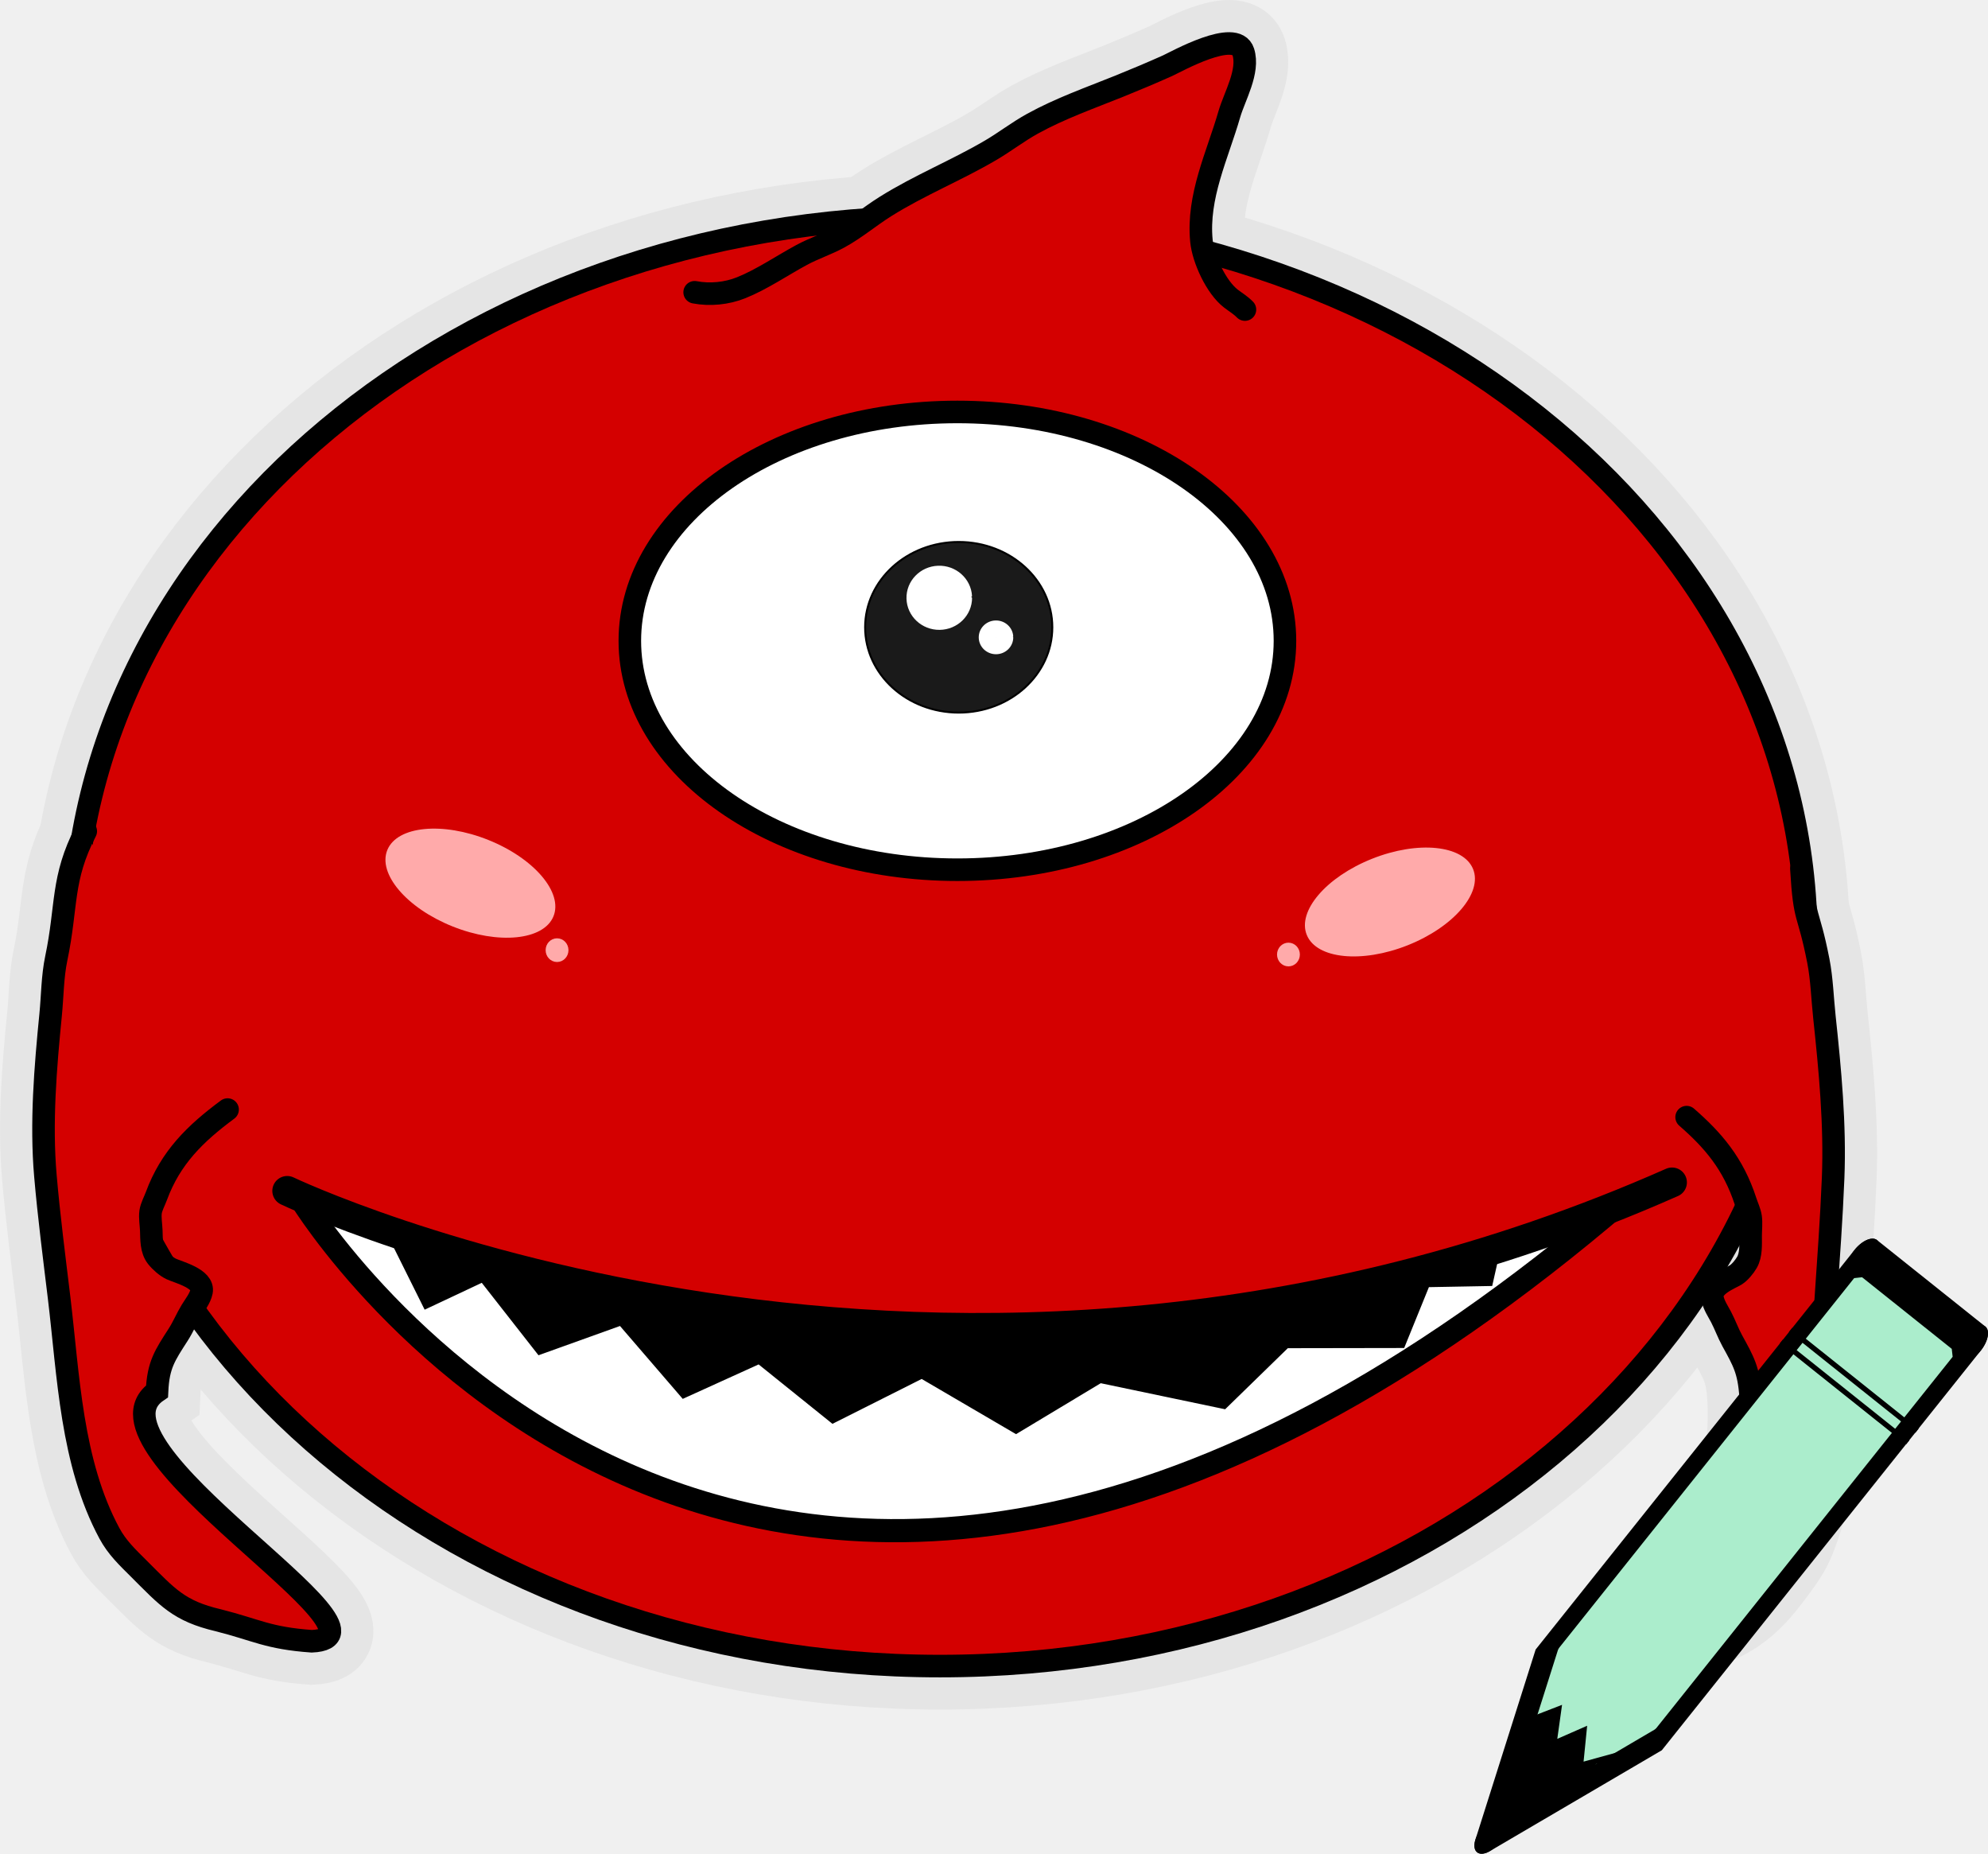
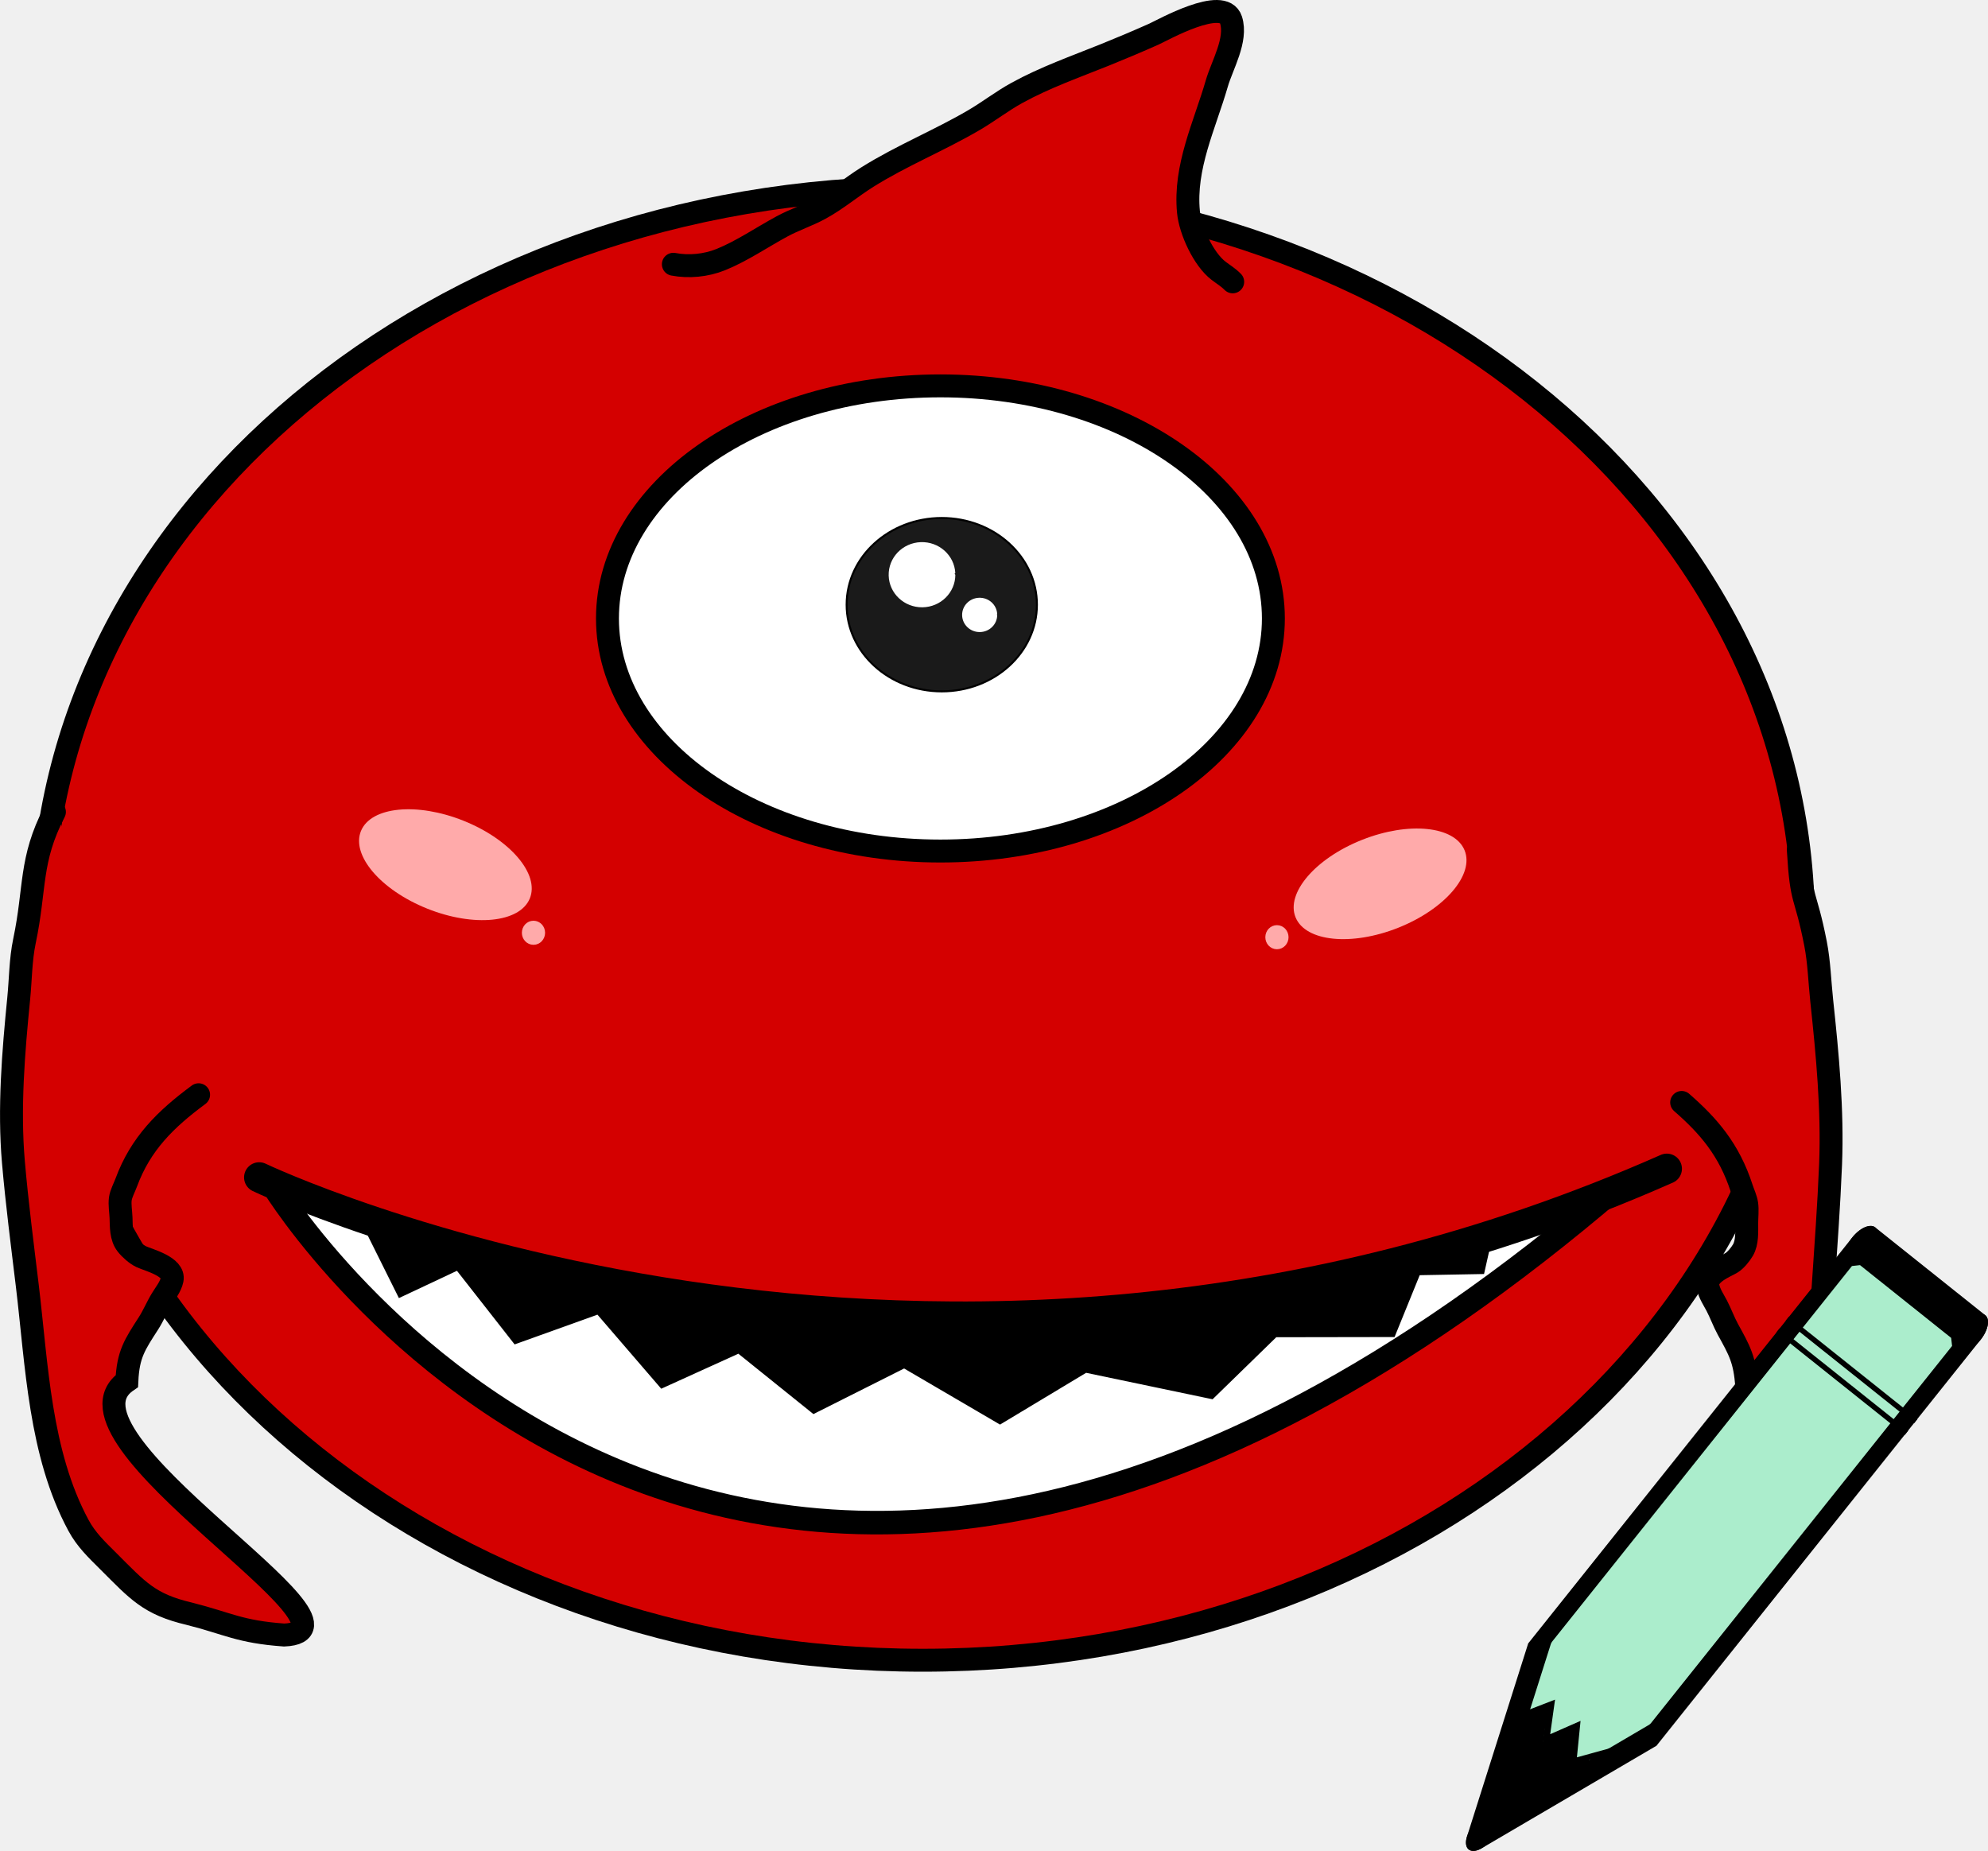
- <svg xmlns="http://www.w3.org/2000/svg" width="99.838mm" height="93.075mm" viewBox="0 0 99.838 93.075" version="1.1" id="svg1252">
+ <svg xmlns="http://www.w3.org/2000/svg" width="98.22mm" height="91.458mm" viewBox="0 0 98.22 91.458" version="1.1" id="svg1252">
  <defs id="defs1246">
    <clipPath id="clipPath954" clipPathUnits="userSpaceOnUse">
      <rect ry="3.971" rx="13.313" y="93.46" x="248.236" height="13.135" width="36.475" id="rect956" style="fill:#ffffff;fill-opacity:1;stroke:#000000;stroke-width:0.366;stroke-linecap:round;stroke-linejoin:bevel;stroke-miterlimit:4;stroke-dasharray:none;stroke-dashoffset:0;stroke-opacity:1" />
    </clipPath>
    <clipPath id="clipPath954-6" clipPathUnits="userSpaceOnUse">
      <rect ry="3.971" rx="13.313" y="93.46" x="248.236" height="13.135" width="36.475" id="rect956-7" style="fill:#ffffff;fill-opacity:1;stroke:#000000;stroke-width:0.366;stroke-linecap:round;stroke-linejoin:bevel;stroke-miterlimit:4;stroke-dasharray:none;stroke-dashoffset:0;stroke-opacity:1" />
    </clipPath>
  </defs>
-   <g id="layer1" transform="translate(-49.94366,-62.46861)">
+   <g id="layer1" transform="translate(-51.56144,-64.08548)">
    <g transform="matrix(0.7500937,0,0,0.7500937,16.38862,-4.729246)" id="layer1-3">
-       <ellipse ry="48.502" rx="58.005" cy="152.608" cx="107.67" id="path7-0" style="fill:#d40000;stroke:#e5e5e5;stroke-width:5.821;stroke-miterlimit:4;stroke-dasharray:none;stroke-opacity:1" />
-       <path id="path8-5" d="m 91.243,109.15 c 1.019,0.193 2.144,0.087 3.115,-0.304 1.396,-0.562 2.723,-1.478 4.049,-2.194 0.809,-0.437 1.678,-0.717 2.492,-1.159 1.104,-0.6 2.052,-1.415 3.115,-2.082 2.273,-1.426 4.749,-2.417 7.052,-3.77 0.953,-0.559 1.832,-1.244 2.803,-1.778 1.859,-1.023 3.848,-1.721 5.807,-2.51 1.073,-0.432 2.156,-0.89 3.215,-1.362 0.559,-0.249 4.578,-2.525 5.084,-0.934 0.415,1.306 -0.59,2.982 -0.934,4.175 -0.798,2.761 -2.157,5.499 -1.869,8.474 0.117,1.212 0.983,3.108 1.98,3.871 0.332,0.254 0.63,0.423 0.934,0.731" style="fill:#d40000;stroke:#e5e5e5;stroke-width:5.821;stroke-linecap:round;stroke-miterlimit:4;stroke-dasharray:none;stroke-opacity:1" />
-       <path id="path9-9" d="m 59.972,163.858 c -2.166,1.603 -3.82,3.217 -4.769,5.794 -0.119,0.322 -0.338,0.72 -0.385,1.058 -0.054,0.384 0.031,0.859 0.045,1.248 0.021,0.579 -0.01,1.276 0.375,1.767 0.23,0.294 0.63,0.648 0.964,0.804 0.468,0.219 2.201,0.647 2.025,1.515 -0.093,0.457 -0.446,0.89 -0.678,1.27 -0.316,0.517 -0.55,1.092 -0.878,1.602 -0.898,1.399 -1.341,2.022 -1.423,3.802 -5.407,3.714 16.915,16.453 10.361,16.731 -2.954,-0.212 -3.677,-0.753 -6.256,-1.404 -2.649,-0.622 -3.395,-1.533 -5.34,-3.472 -0.754,-0.752 -1.442,-1.399 -1.954,-2.35 -2.561,-4.759 -2.735,-10.535 -3.37,-15.793 -0.327,-2.708 -0.679,-5.422 -0.914,-8.134 -0.308,-3.553 -9.6e-4,-7.245 0.349,-10.783 0.123,-1.239 0.121,-2.552 0.377,-3.771 0.744,-3.542 0.327,-5.319 1.975,-8.516" style="fill:#d40000;stroke:#e5e5e5;stroke-width:5.821;stroke-linecap:round;stroke-miterlimit:4;stroke-dasharray:none;stroke-opacity:1" />
-       <path id="path9-3-4" d="m 157.657,164.365 c 1.764,1.538 3.124,3.102 3.95,5.649 0.103,0.319 0.289,0.71 0.336,1.047 0.054,0.382 0,0.86 0,1.249 0,0.579 0.044,1.275 -0.247,1.778 -0.174,0.301 -0.481,0.667 -0.742,0.833 -0.365,0.233 -1.729,0.713 -1.564,1.575 0.087,0.454 0.379,0.877 0.574,1.249 0.266,0.508 0.468,1.075 0.742,1.575 0.753,1.371 1.122,1.982 1.237,3.759 0.284,4.379 -1.059,8.512 -2.722,12.232 -2.281,3.75 -5.496,0.412 -5.036,4.869 -0.044,0.614 1.467,-0.698 2.888,-1.313 0.497,-0.191 0.985,-0.248 1.485,-0.416 2.085,-0.702 3.213,-1.56 4.701,-3.556 0.577,-0.774 1.105,-1.441 1.485,-2.408 1.898,-4.834 1.872,-10.615 2.227,-15.89 0.183,-2.717 0.385,-5.441 0.495,-8.159 0.143,-3.562 -0.205,-7.243 -0.583,-10.77 -0.133,-1.235 -0.169,-2.548 -0.406,-3.759 -0.691,-3.518 -0.919,-2.516 -1.136,-6.169" style="fill:#d40000;stroke:#e5e5e5;stroke-width:5.821;stroke-linecap:round;stroke-miterlimit:4;stroke-dasharray:none;stroke-opacity:1" />
-       <path id="path17-6" d="m 64.907,169.886 c 0,0 30.411,49.845 88.523,0.025" style="fill:#ffffff;stroke:#e5e5e5;stroke-width:5.821;stroke-miterlimit:4;stroke-dasharray:none;stroke-opacity:1" />
-       <path id="path13-9" d="m 70.525,171.801 2.671,5.366 3.813,-1.793 3.801,4.853 5.454,-1.959 4.199,4.876 5.072,-2.303 4.942,3.976 5.968,-3.001 6.315,3.694 5.66,-3.404 8.319,1.742 4.19,-4.082 7.774,-0.013 1.655,-4.073 4.23,-0.077 0.758,-3.376" style="fill:#000000;stroke:#e5e5e5;stroke-width:5.821;stroke-linecap:round;stroke-miterlimit:4;stroke-dasharray:none;stroke-opacity:1;paint-order:markers stroke fill" />
-       <ellipse ry="15.321" rx="21.931" cy="132.482" cx="108.834" id="path10-2" style="fill:#ffffff;stroke:#e5e5e5;stroke-width:5.821;stroke-miterlimit:4;stroke-dasharray:none;stroke-opacity:1" />
-       <ellipse ry="5.711" rx="6.266" cy="131.575" cx="108.923" id="path11-2" style="fill:#1a1a1a;stroke:#e5e5e5;stroke-width:5.821;stroke-miterlimit:4;stroke-dasharray:none;stroke-opacity:1" />
-       <ellipse transform="matrix(0.928181,0.3721291,-0.3831758,0.9236754,0,0)" ry="3.132" rx="5.988" cy="109.665" cx="127.399" id="path18-4" style="fill:#ffaaaa;stroke:#e5e5e5;stroke-width:5.821;stroke-miterlimit:4;stroke-dasharray:none;stroke-opacity:1" />
-       <ellipse transform="matrix(0.9293058,-0.3693111,0.3803019,0.9248624,0,0)" ry="3.131" rx="5.988" cy="190.264" cx="70.413" id="path18-6-7" style="fill:#ffaaaa;stroke:#e5e5e5;stroke-width:5.821;stroke-miterlimit:4;stroke-dasharray:none;stroke-opacity:1" />
-       <path id="path20-7" d="m 63.963,169.301 c 0,0 43.918,21.009 92.717,-0.568" style="fill:#d40000;stroke:#e5e5e5;stroke-width:5.821;stroke-linecap:round;stroke-miterlimit:4;stroke-dasharray:none;stroke-opacity:1" />
-       <path d="m 109.386,129.601 a 1.765,1.716 0 0 1 -1.743,1.716 1.765,1.716 0 0 1 -1.787,-1.672 1.765,1.716 0 0 1 1.697,-1.759 1.765,1.716 0 0 1 1.831,1.627 l -1.763,0.088 z" id="path859-5" style="fill:#ffffff;fill-opacity:1;stroke:#e5e5e5;stroke-width:5.821;stroke-linecap:round;stroke-linejoin:bevel;stroke-miterlimit:4;stroke-dasharray:none;stroke-dashoffset:0;stroke-opacity:1" />
-       <path d="m 112.348,132.249 a 0.929,0.903 0 0 1 -0.917,0.903 0.929,0.903 0 0 1 -0.941,-0.88 0.929,0.903 0 0 1 0.893,-0.926 0.929,0.903 0 0 1 0.964,0.856 l -0.928,0.046 z" id="path859-4-4" style="fill:#ffffff;fill-opacity:1;stroke:#e5e5e5;stroke-width:5.821;stroke-linecap:round;stroke-linejoin:bevel;stroke-miterlimit:4;stroke-dasharray:none;stroke-dashoffset:0;stroke-opacity:1" />
-       <ellipse ry="0.434" rx="0.405" cy="153.188" cx="82.03" id="path891-8" style="fill:#ffaaaa;fill-opacity:1;stroke:#e5e5e5;stroke-width:5.821;stroke-linecap:round;stroke-linejoin:bevel;stroke-miterlimit:4;stroke-dasharray:none;stroke-dashoffset:0;stroke-opacity:1" />
-       <ellipse ry="0.434" rx="0.405" cy="153.48" cx="130.999" id="path891-2-1" style="fill:#ffaaaa;fill-opacity:1;stroke:#e5e5e5;stroke-width:5.821;stroke-linecap:round;stroke-linejoin:bevel;stroke-miterlimit:4;stroke-dasharray:none;stroke-dashoffset:0;stroke-opacity:1" />
      <ellipse ry="48.502" rx="58.005" cy="152.608" cx="107.67" id="path7" style="fill:#d40000;stroke:#000000;stroke-width:1.51;stroke-dasharray:none;stroke-opacity:1" />
      <path id="path8" d="m 91.243,109.15 c 1.019,0.193 2.144,0.087 3.115,-0.304 1.396,-0.562 2.723,-1.478 4.049,-2.194 0.809,-0.437 1.678,-0.717 2.492,-1.159 1.104,-0.6 2.052,-1.415 3.115,-2.082 2.273,-1.426 4.749,-2.417 7.052,-3.77 0.953,-0.559 1.832,-1.244 2.803,-1.778 1.859,-1.023 3.848,-1.721 5.807,-2.51 1.073,-0.432 2.156,-0.89 3.215,-1.362 0.559,-0.249 4.578,-2.525 5.084,-0.934 0.415,1.306 -0.59,2.982 -0.934,4.175 -0.798,2.761 -2.157,5.499 -1.869,8.474 0.117,1.212 0.983,3.108 1.98,3.871 0.332,0.254 0.63,0.423 0.934,0.731" style="fill:#d40000;stroke:#000000;stroke-width:1.51;stroke-linecap:round;stroke-miterlimit:4;stroke-dasharray:none;stroke-opacity:1" />
      <path id="path9" d="m 59.972,163.858 c -2.166,1.603 -3.82,3.217 -4.769,5.794 -0.119,0.322 -0.338,0.72 -0.385,1.058 -0.054,0.384 0.031,0.859 0.045,1.248 0.021,0.579 -0.01,1.276 0.375,1.767 0.23,0.294 0.63,0.648 0.964,0.804 0.468,0.219 2.201,0.647 2.025,1.515 -0.093,0.457 -0.446,0.89 -0.678,1.27 -0.316,0.517 -0.55,1.092 -0.878,1.602 -0.898,1.399 -1.341,2.022 -1.423,3.802 -5.407,3.714 16.915,16.453 10.361,16.731 -2.954,-0.212 -3.677,-0.753 -6.256,-1.404 -2.649,-0.622 -3.395,-1.533 -5.34,-3.472 -0.754,-0.752 -1.442,-1.399 -1.954,-2.35 -2.561,-4.759 -2.735,-10.535 -3.37,-15.793 -0.327,-2.708 -0.679,-5.422 -0.914,-8.134 -0.308,-3.553 -9.6e-4,-7.245 0.349,-10.783 0.123,-1.239 0.121,-2.552 0.377,-3.771 0.744,-3.542 0.327,-5.319 1.975,-8.516" style="fill:#d40000;stroke:#000000;stroke-width:1.51;stroke-linecap:round;stroke-dasharray:none;stroke-opacity:1" />
      <path id="path9-3" d="m 157.657,164.365 c 1.764,1.538 3.124,3.102 3.95,5.649 0.103,0.319 0.289,0.71 0.336,1.047 0.054,0.382 0,0.86 0,1.249 0,0.579 0.044,1.275 -0.247,1.778 -0.174,0.301 -0.481,0.667 -0.742,0.833 -0.365,0.233 -1.729,0.713 -1.564,1.575 0.087,0.454 0.379,0.877 0.574,1.249 0.266,0.508 0.468,1.075 0.742,1.575 0.753,1.371 1.122,1.982 1.237,3.759 0.284,4.379 -1.059,8.512 -2.722,12.232 -2.281,3.75 -5.496,0.412 -5.036,4.869 -0.044,0.614 1.467,-0.698 2.888,-1.313 0.497,-0.191 0.985,-0.248 1.485,-0.416 2.085,-0.702 3.213,-1.56 4.701,-3.556 0.577,-0.774 1.105,-1.441 1.485,-2.408 1.898,-4.834 1.872,-10.615 2.227,-15.89 0.183,-2.717 0.385,-5.441 0.495,-8.159 0.143,-3.562 -0.205,-7.243 -0.583,-10.77 -0.133,-1.235 -0.169,-2.548 -0.406,-3.759 -0.691,-3.518 -0.919,-2.516 -1.136,-6.169" style="fill:#d40000;stroke:#000000;stroke-width:1.51;stroke-linecap:round;stroke-dasharray:none;stroke-opacity:1" />
      <path id="path17" d="m 64.907,169.886 c 0,0 30.411,49.845 88.523,0.025" style="fill:#ffffff;stroke:#000000;stroke-width:1.55;stroke-dasharray:none;stroke-opacity:1" />
      <path id="path13" d="m 70.525,171.801 2.671,5.366 3.813,-1.793 3.801,4.853 5.454,-1.959 4.199,4.876 5.072,-2.303 4.942,3.976 5.968,-3.001 6.315,3.694 5.66,-3.404 8.319,1.742 4.19,-4.082 7.774,-0.013 1.655,-4.073 4.23,-0.077 0.758,-3.376" style="fill:#000000;stroke:#000000;stroke-width:0.131;stroke-linecap:round;stroke-miterlimit:4;stroke-dasharray:none;stroke-opacity:1;paint-order:markers stroke fill" />
      <ellipse ry="15.321" rx="21.931" cy="132.482" cx="108.834" id="path10" style="fill:#ffffff;stroke:#000000;stroke-width:1.51;stroke-dasharray:none;stroke-opacity:1" />
      <ellipse ry="5.711" rx="6.266" cy="131.575" cx="108.923" id="path11" style="fill:#1a1a1a;stroke:#000000;stroke-width:0.131;stroke-dasharray:none;stroke-opacity:1" />
      <ellipse transform="matrix(0.928181,0.3721291,-0.3831758,0.9236754,0,0)" ry="3.132" rx="5.988" cy="109.665" cx="127.399" id="path18" style="fill:#ffaaaa;stroke:none;stroke-width:1.51;stroke-dasharray:none;stroke-opacity:1" />
      <ellipse transform="matrix(0.9293058,-0.3693111,0.3803019,0.9248624,0,0)" ry="3.131" rx="5.988" cy="190.264" cx="70.413" id="path18-6" style="fill:#ffaaaa;stroke:none;stroke-width:1.51;stroke-dasharray:none;stroke-opacity:1" />
      <path id="path20" d="m 63.963,169.301 c 0,0 43.918,21.009 92.717,-0.568" style="fill:#d40000;stroke:#000000;stroke-width:1.992;stroke-linecap:round;stroke-dasharray:none;stroke-opacity:1" />
      <path d="m 109.386,129.601 a 1.765,1.716 0 0 1 -1.743,1.716 1.765,1.716 0 0 1 -1.787,-1.672 1.765,1.716 0 0 1 1.697,-1.759 1.765,1.716 0 0 1 1.831,1.627 l -1.763,0.088 z" id="path859" style="fill:#ffffff;fill-opacity:1;stroke:#ffffff;stroke-width:0.861;stroke-linecap:round;stroke-linejoin:bevel;stroke-miterlimit:4;stroke-dasharray:none;stroke-dashoffset:0;stroke-opacity:1" />
      <path d="m 112.348,132.249 a 0.929,0.903 0 0 1 -0.917,0.903 0.929,0.903 0 0 1 -0.941,-0.88 0.929,0.903 0 0 1 0.893,-0.926 0.929,0.903 0 0 1 0.964,0.856 l -0.928,0.046 z" id="path859-4" style="fill:#ffffff;fill-opacity:1;stroke:#ffffff;stroke-width:0.453;stroke-linecap:round;stroke-linejoin:bevel;stroke-miterlimit:4;stroke-dasharray:none;stroke-dashoffset:0;stroke-opacity:1" />
      <ellipse ry="0.434" rx="0.405" cy="153.188" cx="82.03" id="path891" style="fill:#ffaaaa;fill-opacity:1;stroke:#ffaaaa;stroke-width:0.719;stroke-linecap:round;stroke-linejoin:bevel;stroke-miterlimit:4;stroke-dasharray:none;stroke-dashoffset:0;stroke-opacity:1" />
      <ellipse ry="0.434" rx="0.405" cy="153.48" cx="130.999" id="path891-2" style="fill:#ffaaaa;fill-opacity:1;stroke:#ffaaaa;stroke-width:0.719;stroke-linecap:round;stroke-linejoin:bevel;stroke-miterlimit:4;stroke-dasharray:none;stroke-dashoffset:0;stroke-opacity:1" />
    </g>
    <g id="g2118" transform="matrix(0.4166193,0.3325547,-0.6316946,0.7913771,123.1735,21.62082)" style="stroke:#000000;stroke-width:2.161;stroke-miterlimit:4;stroke-dasharray:none;stroke-opacity:1">
      <path id="path2072" d="m 151.514,67.706 v 24.997 l 6.524,8.941" style="fill:none;stroke:#000000;stroke-width:2.161;stroke-linecap:round;stroke-linejoin:miter;stroke-miterlimit:4;stroke-dasharray:none;stroke-opacity:1" />
      <path id="path2072-0" d="m 164.563,67.706 v 24.997 l -6.524,8.941" style="fill:none;stroke:#000000;stroke-width:2.161;stroke-linecap:round;stroke-linejoin:miter;stroke-miterlimit:4;stroke-dasharray:none;stroke-opacity:1" />
      <path id="path2113" d="m 151.514,67.706 h 13.048" style="fill:none;stroke:#000000;stroke-width:2.161;stroke-linecap:round;stroke-linejoin:miter;stroke-miterlimit:4;stroke-dasharray:none;stroke-opacity:1" />
    </g>
    <path style="fill:#abedcc;fill-opacity:1;stroke:#abedcc;stroke-width:0.567;stroke-linecap:round;stroke-linejoin:bevel;stroke-miterlimit:4;stroke-dasharray:none;stroke-dashoffset:0;stroke-opacity:1" d="m 127.243,149.223 1.214,-3.831 7.412,-9.286 7.412,-9.286 2.252,1.798 2.252,1.798 -7.443,9.324 -7.443,9.324 -3.301,1.939 c -1.816,1.067 -3.362,1.964 -3.435,1.994 -0.082,0.033 0.338,-1.435 1.08,-3.776 z" id="path2124" />
    <path style="fill:none;stroke:#000000;stroke-width:0.263px;stroke-linecap:butt;stroke-linejoin:miter;stroke-opacity:1" d="m 139.867,129.243 6.347,5.066" id="path2126" />
    <path style="fill:none;stroke:#000000;stroke-width:0.263px;stroke-linecap:butt;stroke-linejoin:miter;stroke-opacity:1" d="m 139.408,129.818 6.347,5.066" id="path2126-3" />
    <path style="fill:none;stroke:#000000;stroke-width:0.283;stroke-linecap:round;stroke-linejoin:miter;stroke-miterlimit:4;stroke-dasharray:none;stroke-opacity:1" d="m 126.661,148.89 1.556,-0.603 -0.241,1.721 1.51,-0.663 -0.176,1.765 1.873,-0.514" id="path2143" />
    <path style="fill:#000000;fill-opacity:1;stroke:#000000;stroke-width:0.174;stroke-linecap:round;stroke-linejoin:bevel;stroke-miterlimit:4;stroke-dasharray:none;stroke-dashoffset:0;stroke-opacity:1" d="m 125.91,153.099 c -0.017,-0.042 -0.031,-0.101 -0.033,-0.133 -0.008,-0.189 0.325,-1.36 0.988,-3.47 l 0.189,-0.602 0.484,-0.187 c 0.266,-0.103 0.486,-0.185 0.489,-0.183 0.003,0.003 -0.048,0.39 -0.114,0.861 -0.066,0.471 -0.119,0.857 -0.117,0.858 0.002,0.001 0.341,-0.146 0.754,-0.328 0.413,-0.181 0.754,-0.328 0.757,-0.325 0.003,0.003 -0.032,0.389 -0.079,0.858 -0.066,0.662 -0.081,0.853 -0.065,0.851 0.011,-0.001 0.213,-0.056 0.45,-0.12 0.236,-0.065 0.421,-0.111 0.41,-0.103 -0.02,0.015 -1.574,0.925 -2.386,1.398 -0.635,0.369 -1.234,0.713 -1.312,0.753 -0.083,0.042 -0.211,0.051 -0.268,0.018 -0.113,-0.066 -0.115,-0.067 -0.146,-0.146 z" id="path2221" />
  </g>
</svg>
